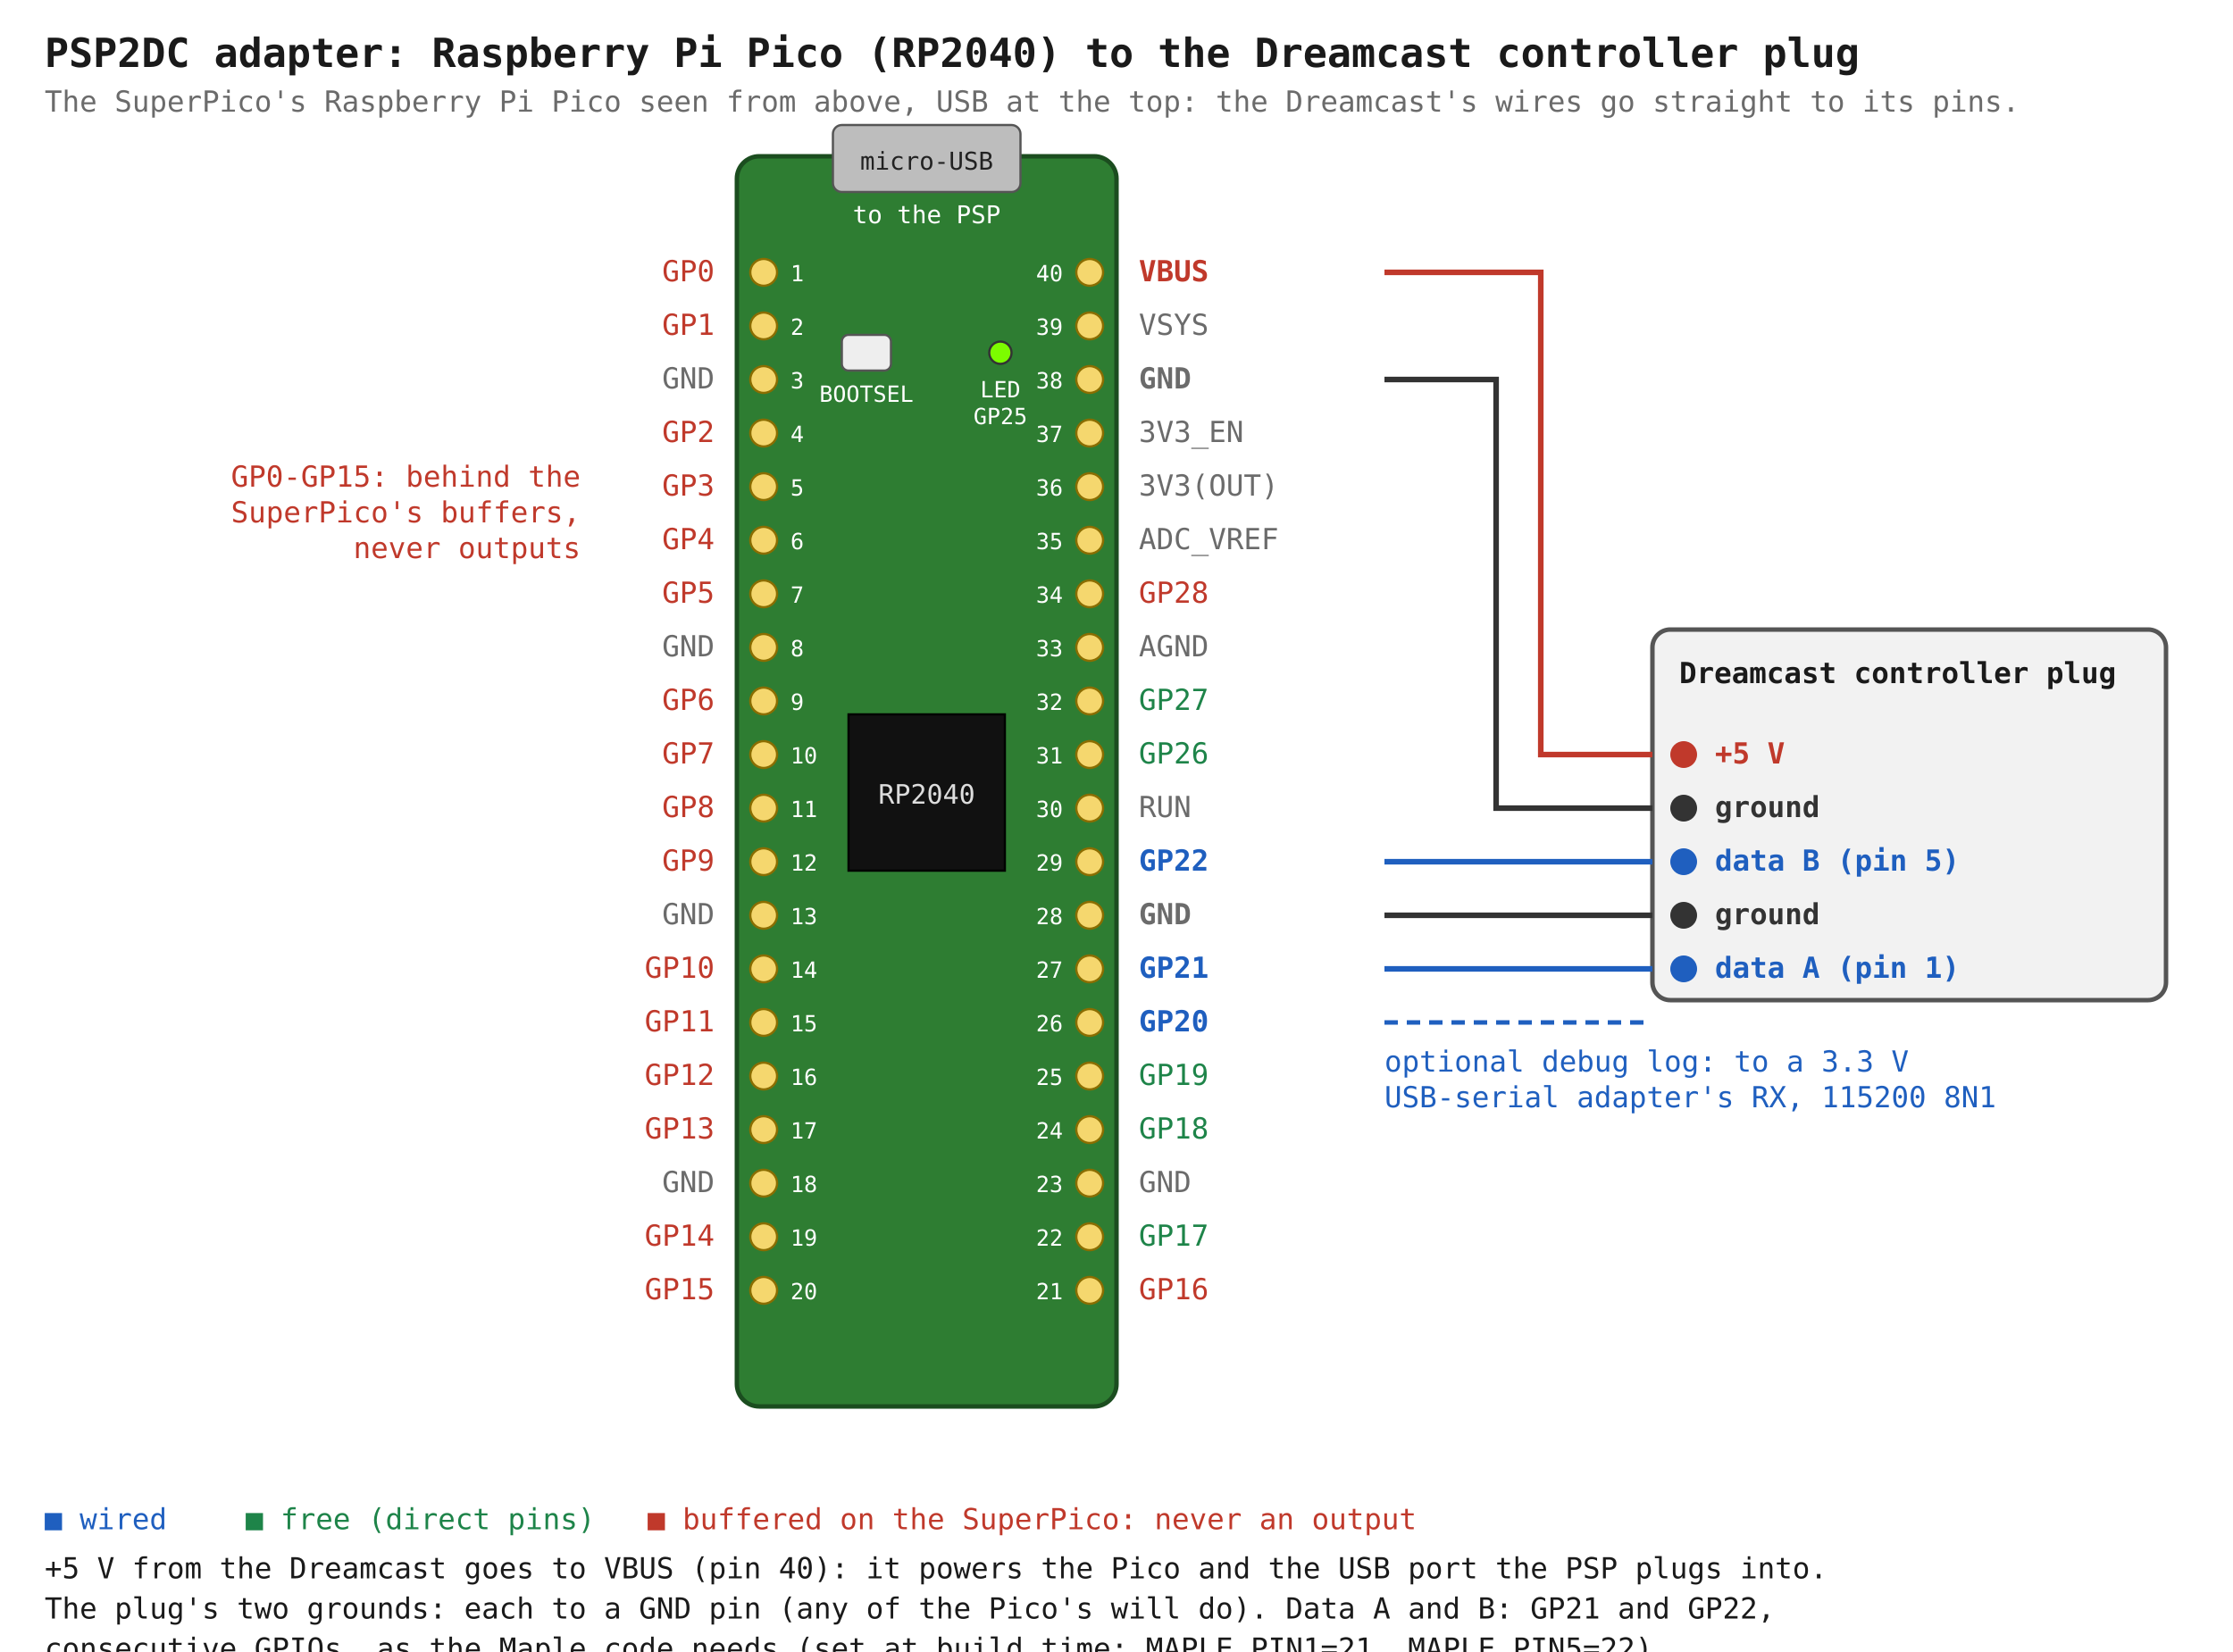
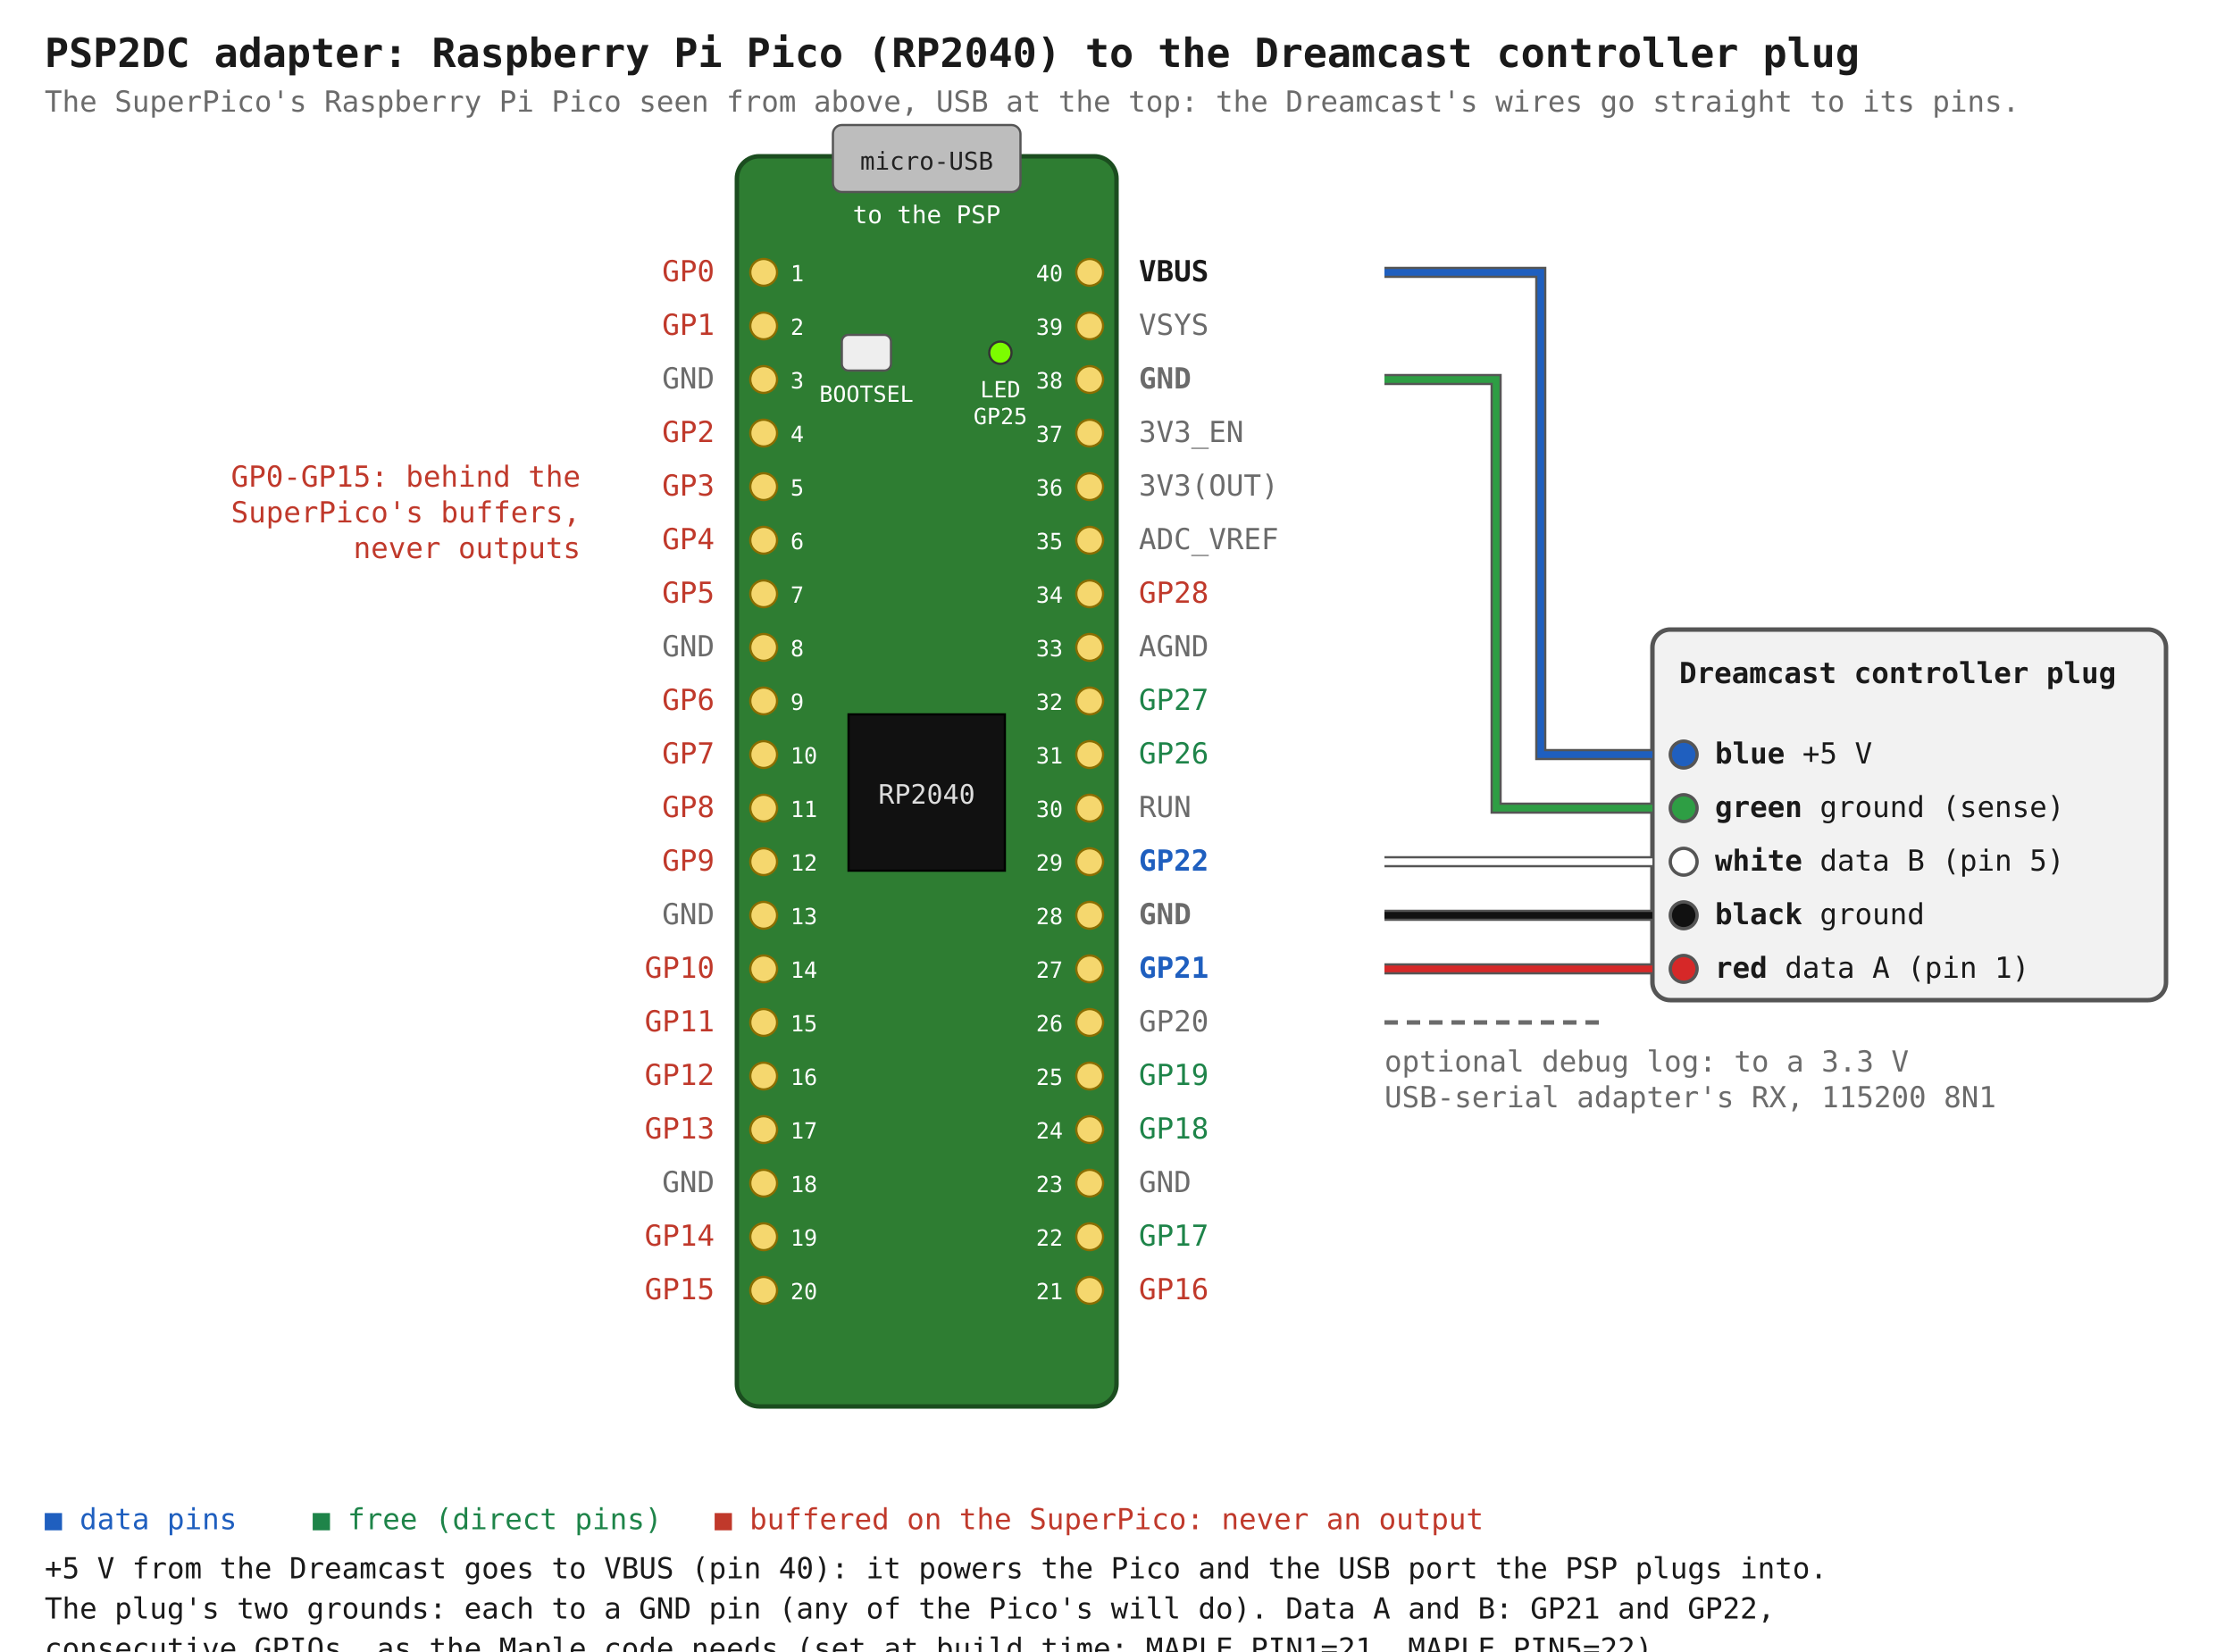
<svg xmlns="http://www.w3.org/2000/svg" width="1000" height="740" viewBox="0 0 1000 740" font-family="Menlo, Consolas, monospace" font-size="13">
  <rect width="100%" height="100%" fill="#ffffff" />
  <text x="20" y="30" font-size="18" font-weight="bold" fill="#1a1a1a">PSP2DC adapter: Raspberry Pi Pico (RP2040) to the Dreamcast controller plug</text>
  <text x="20" y="50" fill="#6b6b6b">The SuperPico's Raspberry Pi Pico seen from above, USB at the top: the Dreamcast's wires go straight to its pins.</text>
  <rect x="330" y="70" width="170" height="560" rx="10" fill="#2e7d32" stroke="#1b4d1f" stroke-width="2" />
  <rect x="373" y="56" width="84" height="30" rx="4" fill="#bdbdbd" stroke="#555" />
  <text x="415" y="76" text-anchor="middle" font-size="11" fill="#222">micro-USB</text>
  <text x="415" y="100" text-anchor="middle" font-size="11" fill="#fff">to the PSP</text>
  <rect x="380" y="320" width="70" height="70" fill="#111" stroke="#000" />
  <text x="415" y="360" text-anchor="middle" fill="#ddd" font-size="12">RP2040</text>
  <rect x="377" y="150" width="22" height="16" rx="3" fill="#eeeeee" stroke="#555" />
  <text x="388" y="180" text-anchor="middle" fill="#fff" font-size="10">BOOTSEL</text>
  <circle cx="448" cy="158" r="5" fill="#7cfc00" stroke="#333" />
  <text x="448" y="178" text-anchor="middle" fill="#fff" font-size="10">LED</text>
  <text x="448" y="190" text-anchor="middle" fill="#fff" font-size="10">GP25</text>
  <circle cx="342" cy="122" r="6" fill="#f5d76e" stroke="#8a6d00" />
  <text x="354" y="126" font-size="10" fill="#fff">1</text>
  <text x="320" y="126" text-anchor="end" fill="#c0392b">GP0</text>
  <circle cx="342" cy="146" r="6" fill="#f5d76e" stroke="#8a6d00" />
  <text x="354" y="150" font-size="10" fill="#fff">2</text>
  <text x="320" y="150" text-anchor="end" fill="#c0392b">GP1</text>
  <circle cx="342" cy="170" r="6" fill="#f5d76e" stroke="#8a6d00" />
  <text x="354" y="174" font-size="10" fill="#fff">3</text>
  <text x="320" y="174" text-anchor="end" fill="#6b6b6b">GND</text>
  <circle cx="342" cy="194" r="6" fill="#f5d76e" stroke="#8a6d00" />
  <text x="354" y="198" font-size="10" fill="#fff">4</text>
  <text x="320" y="198" text-anchor="end" fill="#c0392b">GP2</text>
  <circle cx="342" cy="218" r="6" fill="#f5d76e" stroke="#8a6d00" />
  <text x="354" y="222" font-size="10" fill="#fff">5</text>
  <text x="320" y="222" text-anchor="end" fill="#c0392b">GP3</text>
  <circle cx="342" cy="242" r="6" fill="#f5d76e" stroke="#8a6d00" />
  <text x="354" y="246" font-size="10" fill="#fff">6</text>
  <text x="320" y="246" text-anchor="end" fill="#c0392b">GP4</text>
  <circle cx="342" cy="266" r="6" fill="#f5d76e" stroke="#8a6d00" />
  <text x="354" y="270" font-size="10" fill="#fff">7</text>
  <text x="320" y="270" text-anchor="end" fill="#c0392b">GP5</text>
  <circle cx="342" cy="290" r="6" fill="#f5d76e" stroke="#8a6d00" />
  <text x="354" y="294" font-size="10" fill="#fff">8</text>
  <text x="320" y="294" text-anchor="end" fill="#6b6b6b">GND</text>
  <circle cx="342" cy="314" r="6" fill="#f5d76e" stroke="#8a6d00" />
  <text x="354" y="318" font-size="10" fill="#fff">9</text>
  <text x="320" y="318" text-anchor="end" fill="#c0392b">GP6</text>
  <circle cx="342" cy="338" r="6" fill="#f5d76e" stroke="#8a6d00" />
  <text x="354" y="342" font-size="10" fill="#fff">10</text>
  <text x="320" y="342" text-anchor="end" fill="#c0392b">GP7</text>
  <circle cx="342" cy="362" r="6" fill="#f5d76e" stroke="#8a6d00" />
  <text x="354" y="366" font-size="10" fill="#fff">11</text>
  <text x="320" y="366" text-anchor="end" fill="#c0392b">GP8</text>
  <circle cx="342" cy="386" r="6" fill="#f5d76e" stroke="#8a6d00" />
  <text x="354" y="390" font-size="10" fill="#fff">12</text>
  <text x="320" y="390" text-anchor="end" fill="#c0392b">GP9</text>
  <circle cx="342" cy="410" r="6" fill="#f5d76e" stroke="#8a6d00" />
  <text x="354" y="414" font-size="10" fill="#fff">13</text>
  <text x="320" y="414" text-anchor="end" fill="#6b6b6b">GND</text>
  <circle cx="342" cy="434" r="6" fill="#f5d76e" stroke="#8a6d00" />
  <text x="354" y="438" font-size="10" fill="#fff">14</text>
  <text x="320" y="438" text-anchor="end" fill="#c0392b">GP10</text>
  <circle cx="342" cy="458" r="6" fill="#f5d76e" stroke="#8a6d00" />
  <text x="354" y="462" font-size="10" fill="#fff">15</text>
  <text x="320" y="462" text-anchor="end" fill="#c0392b">GP11</text>
  <circle cx="342" cy="482" r="6" fill="#f5d76e" stroke="#8a6d00" />
  <text x="354" y="486" font-size="10" fill="#fff">16</text>
  <text x="320" y="486" text-anchor="end" fill="#c0392b">GP12</text>
  <circle cx="342" cy="506" r="6" fill="#f5d76e" stroke="#8a6d00" />
  <text x="354" y="510" font-size="10" fill="#fff">17</text>
  <text x="320" y="510" text-anchor="end" fill="#c0392b">GP13</text>
  <circle cx="342" cy="530" r="6" fill="#f5d76e" stroke="#8a6d00" />
  <text x="354" y="534" font-size="10" fill="#fff">18</text>
  <text x="320" y="534" text-anchor="end" fill="#6b6b6b">GND</text>
  <circle cx="342" cy="554" r="6" fill="#f5d76e" stroke="#8a6d00" />
  <text x="354" y="558" font-size="10" fill="#fff">19</text>
  <text x="320" y="558" text-anchor="end" fill="#c0392b">GP14</text>
  <circle cx="342" cy="578" r="6" fill="#f5d76e" stroke="#8a6d00" />
  <text x="354" y="582" font-size="10" fill="#fff">20</text>
  <text x="320" y="582" text-anchor="end" fill="#c0392b">GP15</text>
  <circle cx="488" cy="122" r="6" fill="#f5d76e" stroke="#8a6d00" />
  <text x="476" y="126" text-anchor="end" font-size="10" fill="#fff">40</text>
-   <text x="510" y="126" fill="#c0392b" font-weight="bold">VBUS</text>
+   <text x="510" y="126" fill="#1a1a1a" font-weight="bold">VBUS</text>
  <circle cx="488" cy="146" r="6" fill="#f5d76e" stroke="#8a6d00" />
  <text x="476" y="150" text-anchor="end" font-size="10" fill="#fff">39</text>
  <text x="510" y="150" fill="#6b6b6b">VSYS</text>
  <circle cx="488" cy="170" r="6" fill="#f5d76e" stroke="#8a6d00" />
  <text x="476" y="174" text-anchor="end" font-size="10" fill="#fff">38</text>
  <text x="510" y="174" fill="#6b6b6b" font-weight="bold">GND</text>
  <circle cx="488" cy="194" r="6" fill="#f5d76e" stroke="#8a6d00" />
  <text x="476" y="198" text-anchor="end" font-size="10" fill="#fff">37</text>
  <text x="510" y="198" fill="#6b6b6b">3V3_EN</text>
  <circle cx="488" cy="218" r="6" fill="#f5d76e" stroke="#8a6d00" />
  <text x="476" y="222" text-anchor="end" font-size="10" fill="#fff">36</text>
  <text x="510" y="222" fill="#6b6b6b">3V3(OUT)</text>
  <circle cx="488" cy="242" r="6" fill="#f5d76e" stroke="#8a6d00" />
  <text x="476" y="246" text-anchor="end" font-size="10" fill="#fff">35</text>
  <text x="510" y="246" fill="#6b6b6b">ADC_VREF</text>
  <circle cx="488" cy="266" r="6" fill="#f5d76e" stroke="#8a6d00" />
  <text x="476" y="270" text-anchor="end" font-size="10" fill="#fff">34</text>
  <text x="510" y="270" fill="#c0392b">GP28</text>
  <circle cx="488" cy="290" r="6" fill="#f5d76e" stroke="#8a6d00" />
  <text x="476" y="294" text-anchor="end" font-size="10" fill="#fff">33</text>
  <text x="510" y="294" fill="#6b6b6b">AGND</text>
  <circle cx="488" cy="314" r="6" fill="#f5d76e" stroke="#8a6d00" />
  <text x="476" y="318" text-anchor="end" font-size="10" fill="#fff">32</text>
  <text x="510" y="318" fill="#1e8449">GP27</text>
  <circle cx="488" cy="338" r="6" fill="#f5d76e" stroke="#8a6d00" />
  <text x="476" y="342" text-anchor="end" font-size="10" fill="#fff">31</text>
  <text x="510" y="342" fill="#1e8449">GP26</text>
  <circle cx="488" cy="362" r="6" fill="#f5d76e" stroke="#8a6d00" />
  <text x="476" y="366" text-anchor="end" font-size="10" fill="#fff">30</text>
  <text x="510" y="366" fill="#6b6b6b">RUN</text>
  <circle cx="488" cy="386" r="6" fill="#f5d76e" stroke="#8a6d00" />
  <text x="476" y="390" text-anchor="end" font-size="10" fill="#fff">29</text>
  <text x="510" y="390" fill="#1f5fbf" font-weight="bold">GP22</text>
  <circle cx="488" cy="410" r="6" fill="#f5d76e" stroke="#8a6d00" />
  <text x="476" y="414" text-anchor="end" font-size="10" fill="#fff">28</text>
  <text x="510" y="414" fill="#6b6b6b" font-weight="bold">GND</text>
  <circle cx="488" cy="434" r="6" fill="#f5d76e" stroke="#8a6d00" />
  <text x="476" y="438" text-anchor="end" font-size="10" fill="#fff">27</text>
  <text x="510" y="438" fill="#1f5fbf" font-weight="bold">GP21</text>
  <circle cx="488" cy="458" r="6" fill="#f5d76e" stroke="#8a6d00" />
  <text x="476" y="462" text-anchor="end" font-size="10" fill="#fff">26</text>
-   <text x="510" y="462" fill="#1f5fbf" font-weight="bold">GP20</text>
+   <text x="510" y="462" fill="#6b6b6b">GP20</text>
  <circle cx="488" cy="482" r="6" fill="#f5d76e" stroke="#8a6d00" />
  <text x="476" y="486" text-anchor="end" font-size="10" fill="#fff">25</text>
  <text x="510" y="486" fill="#1e8449">GP19</text>
  <circle cx="488" cy="506" r="6" fill="#f5d76e" stroke="#8a6d00" />
  <text x="476" y="510" text-anchor="end" font-size="10" fill="#fff">24</text>
  <text x="510" y="510" fill="#1e8449">GP18</text>
  <circle cx="488" cy="530" r="6" fill="#f5d76e" stroke="#8a6d00" />
  <text x="476" y="534" text-anchor="end" font-size="10" fill="#fff">23</text>
  <text x="510" y="534" fill="#6b6b6b">GND</text>
  <circle cx="488" cy="554" r="6" fill="#f5d76e" stroke="#8a6d00" />
  <text x="476" y="558" text-anchor="end" font-size="10" fill="#fff">22</text>
  <text x="510" y="558" fill="#1e8449">GP17</text>
  <circle cx="488" cy="578" r="6" fill="#f5d76e" stroke="#8a6d00" />
  <text x="476" y="582" text-anchor="end" font-size="10" fill="#fff">21</text>
  <text x="510" y="582" fill="#c0392b">GP16</text>
  <text x="260" y="218" text-anchor="end" fill="#c0392b">GP0-GP15: behind the</text>
  <text x="260" y="234" text-anchor="end" fill="#c0392b">SuperPico's buffers,</text>
  <text x="260" y="250" text-anchor="end" fill="#c0392b">never outputs</text>
  <rect x="740" y="282" width="230" height="166" rx="8" fill="#f2f2f2" stroke="#555" stroke-width="2" />
  <text x="752" y="306" font-weight="bold" fill="#1a1a1a">Dreamcast controller plug</text>
-   <polyline points="620,122 690,122 690,338 740,338" fill="none" stroke="#c0392b" stroke-width="2.5" />
-   <circle cx="754" cy="338" r="6" fill="#c0392b" />
-   <text x="768" y="342" fill="#c0392b" font-weight="bold">+5 V</text>
-   <polyline points="620,170 670,170 670,362 740,362" fill="none" stroke="#333333" stroke-width="2.5" />
-   <circle cx="754" cy="362" r="6" fill="#333333" />
-   <text x="768" y="366" fill="#333333" font-weight="bold">ground</text>
-   <line x1="620" y1="386" x2="740" y2="386" stroke="#1f5fbf" stroke-width="2.5" />
-   <circle cx="754" cy="386" r="6" fill="#1f5fbf" />
-   <text x="768" y="390" fill="#1f5fbf" font-weight="bold">data B (pin 5)</text>
-   <line x1="620" y1="410" x2="740" y2="410" stroke="#333333" stroke-width="2.5" />
-   <circle cx="754" cy="410" r="6" fill="#333333" />
-   <text x="768" y="414" fill="#333333" font-weight="bold">ground</text>
-   <line x1="620" y1="434" x2="740" y2="434" stroke="#1f5fbf" stroke-width="2.5" />
-   <circle cx="754" cy="434" r="6" fill="#1f5fbf" />
-   <text x="768" y="438" fill="#1f5fbf" font-weight="bold">data A (pin 1)</text>
-   <line x1="620" y1="458" x2="740" y2="458" stroke="#1f5fbf" stroke-width="2" stroke-dasharray="6,4" />
-   <text x="620" y="480" fill="#1f5fbf">optional debug log: to a 3.3 V</text>
-   <text x="620" y="496" fill="#1f5fbf">USB-serial adapter's RX, 115200 8N1</text>
-   <text x="20" y="685" fill="#1f5fbf">■ wired</text>
-   <text x="110" y="685" fill="#1e8449">■ free (direct pins)</text>
-   <text x="290" y="685" fill="#c0392b">■ buffered on the SuperPico: never an output</text>
+   <polyline points="620,122 690,122 690,338 740,338" fill="none" stroke="#555555" stroke-width="5" />
+   <polyline points="620,122 690,122 690,338 740,338" fill="none" stroke="#1f5fbf" stroke-width="3" />
+   <circle cx="754" cy="338" r="6" fill="#1f5fbf" stroke="#555555" stroke-width="1.5" />
+   <text x="768" y="342" fill="#1a1a1a">
+     <tspan font-weight="bold">blue</tspan> +5 V</text>
+   <polyline points="620,170 670,170 670,362 740,362" fill="none" stroke="#555555" stroke-width="5" />
+   <polyline points="620,170 670,170 670,362 740,362" fill="none" stroke="#2e9e44" stroke-width="3" />
+   <circle cx="754" cy="362" r="6" fill="#2e9e44" stroke="#555555" stroke-width="1.5" />
+   <text x="768" y="366" fill="#1a1a1a">
+     <tspan font-weight="bold">green</tspan> ground (sense)</text>
+   <polyline points="620,386 740,386" fill="none" stroke="#555555" stroke-width="5" />
+   <polyline points="620,386 740,386" fill="none" stroke="#ffffff" stroke-width="3" />
+   <circle cx="754" cy="386" r="6" fill="#ffffff" stroke="#555555" stroke-width="1.5" />
+   <text x="768" y="390" fill="#1a1a1a">
+     <tspan font-weight="bold">white</tspan> data B (pin 5)</text>
+   <polyline points="620,410 740,410" fill="none" stroke="#555555" stroke-width="5" />
+   <polyline points="620,410 740,410" fill="none" stroke="#111111" stroke-width="3" />
+   <circle cx="754" cy="410" r="6" fill="#111111" stroke="#555555" stroke-width="1.5" />
+   <text x="768" y="414" fill="#1a1a1a">
+     <tspan font-weight="bold">black</tspan> ground</text>
+   <polyline points="620,434 740,434" fill="none" stroke="#555555" stroke-width="5" />
+   <polyline points="620,434 740,434" fill="none" stroke="#d62828" stroke-width="3" />
+   <circle cx="754" cy="434" r="6" fill="#d62828" stroke="#555555" stroke-width="1.5" />
+   <text x="768" y="438" fill="#1a1a1a">
+     <tspan font-weight="bold">red</tspan> data A (pin 1)</text>
+   <line x1="620" y1="458" x2="720" y2="458" stroke="#6b6b6b" stroke-width="2" stroke-dasharray="6,4" />
+   <text x="620" y="480" fill="#6b6b6b">optional debug log: to a 3.3 V</text>
+   <text x="620" y="496" fill="#6b6b6b">USB-serial adapter's RX, 115200 8N1</text>
+   <text x="20" y="685" fill="#1f5fbf">■ data pins</text>
+   <text x="140" y="685" fill="#1e8449">■ free (direct pins)</text>
+   <text x="320" y="685" fill="#c0392b">■ buffered on the SuperPico: never an output</text>
  <text x="20" y="707" fill="#1a1a1a">+5 V from the Dreamcast goes to VBUS (pin 40): it powers the Pico and the USB port the PSP plugs into.</text>
  <text x="20" y="725" fill="#1a1a1a">The plug's two grounds: each to a GND pin (any of the Pico's will do). Data A and B: GP21 and GP22,</text>
  <text x="20" y="743" fill="#1a1a1a">consecutive GPIOs, as the Maple code needs (set at build time: MAPLE_PIN1=21, MAPLE_PIN5=22).</text>
+   <text x="20" y="761" fill="#6b6b6b">Wire colours: Sega's own controller cable (mc.pp.se/dc/controller.html); extension and third-party cables can differ.</text>
</svg>
